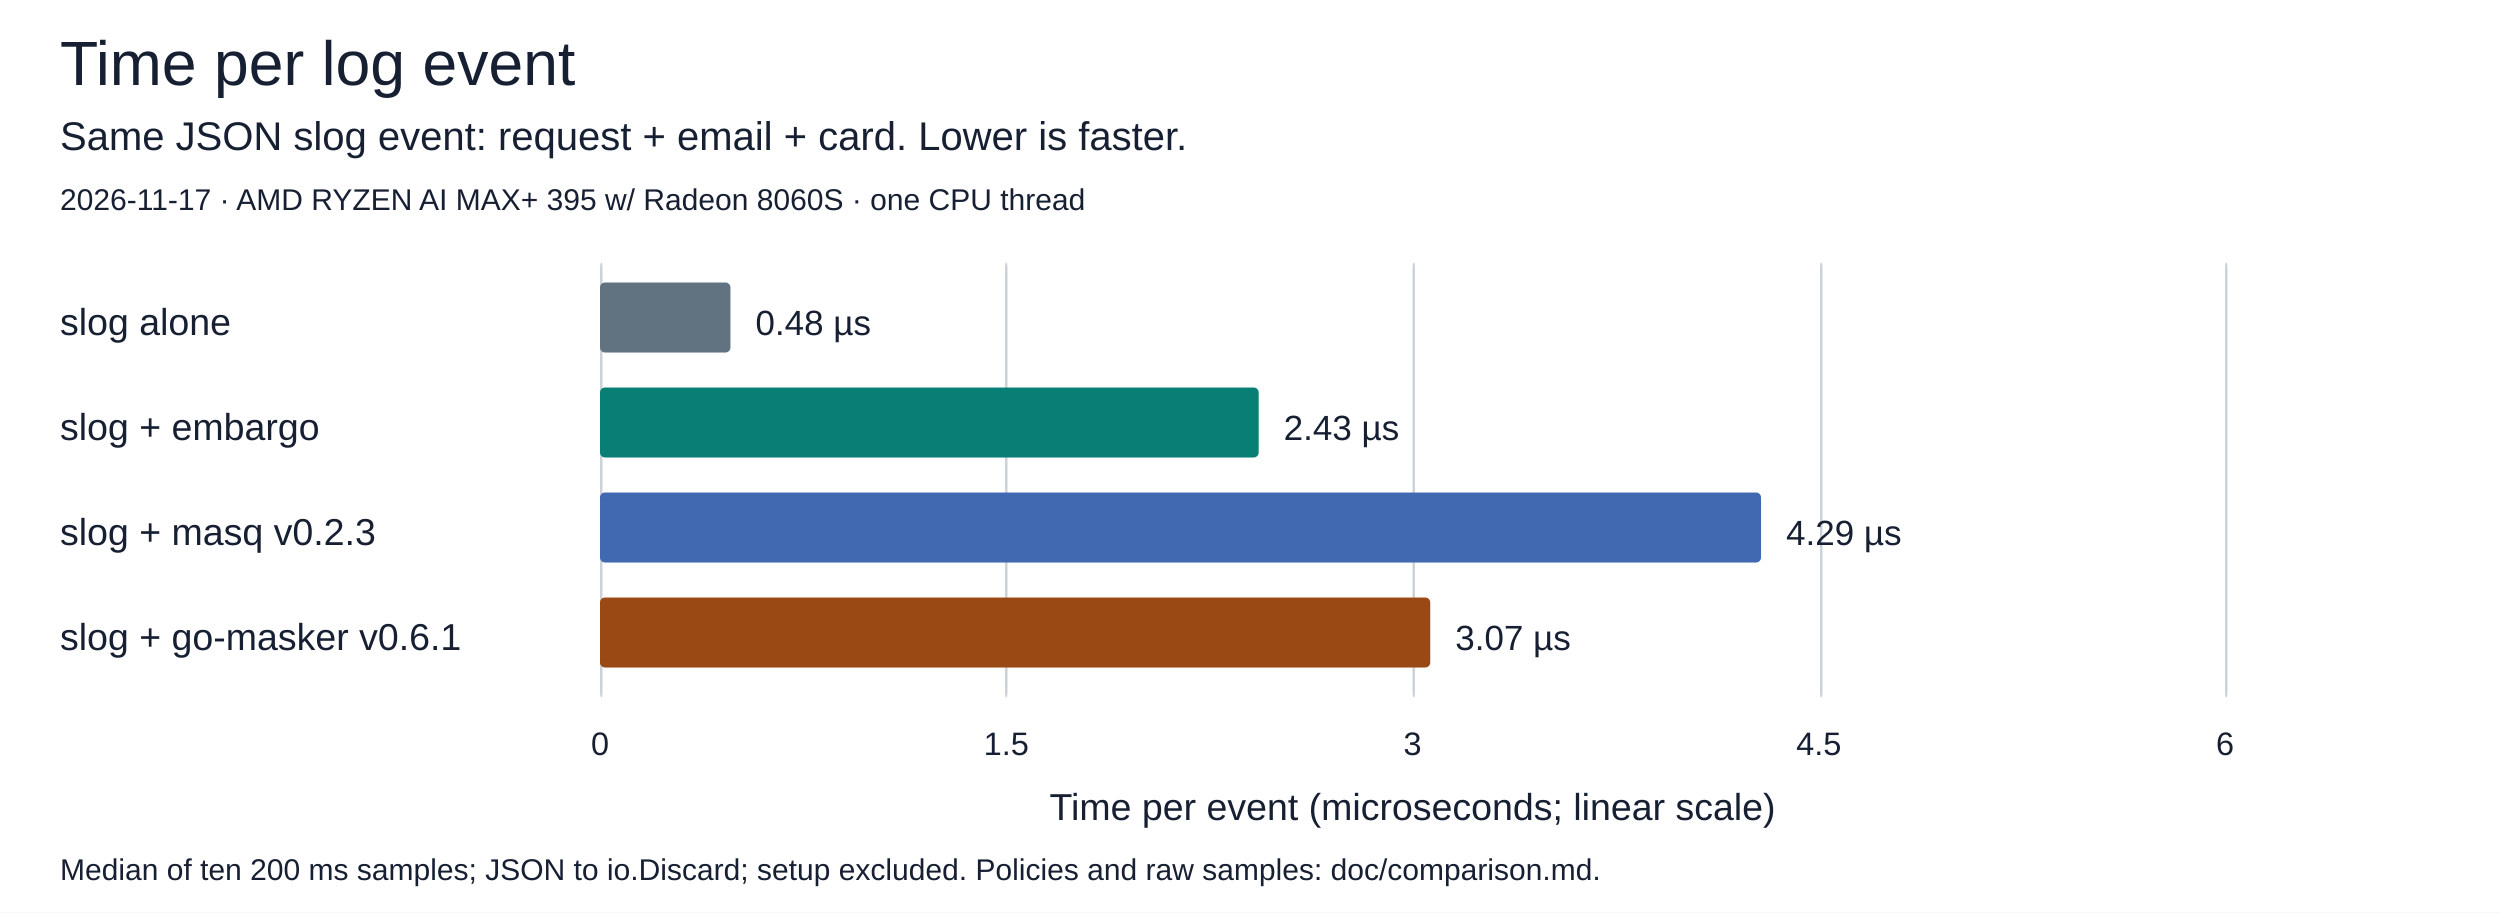
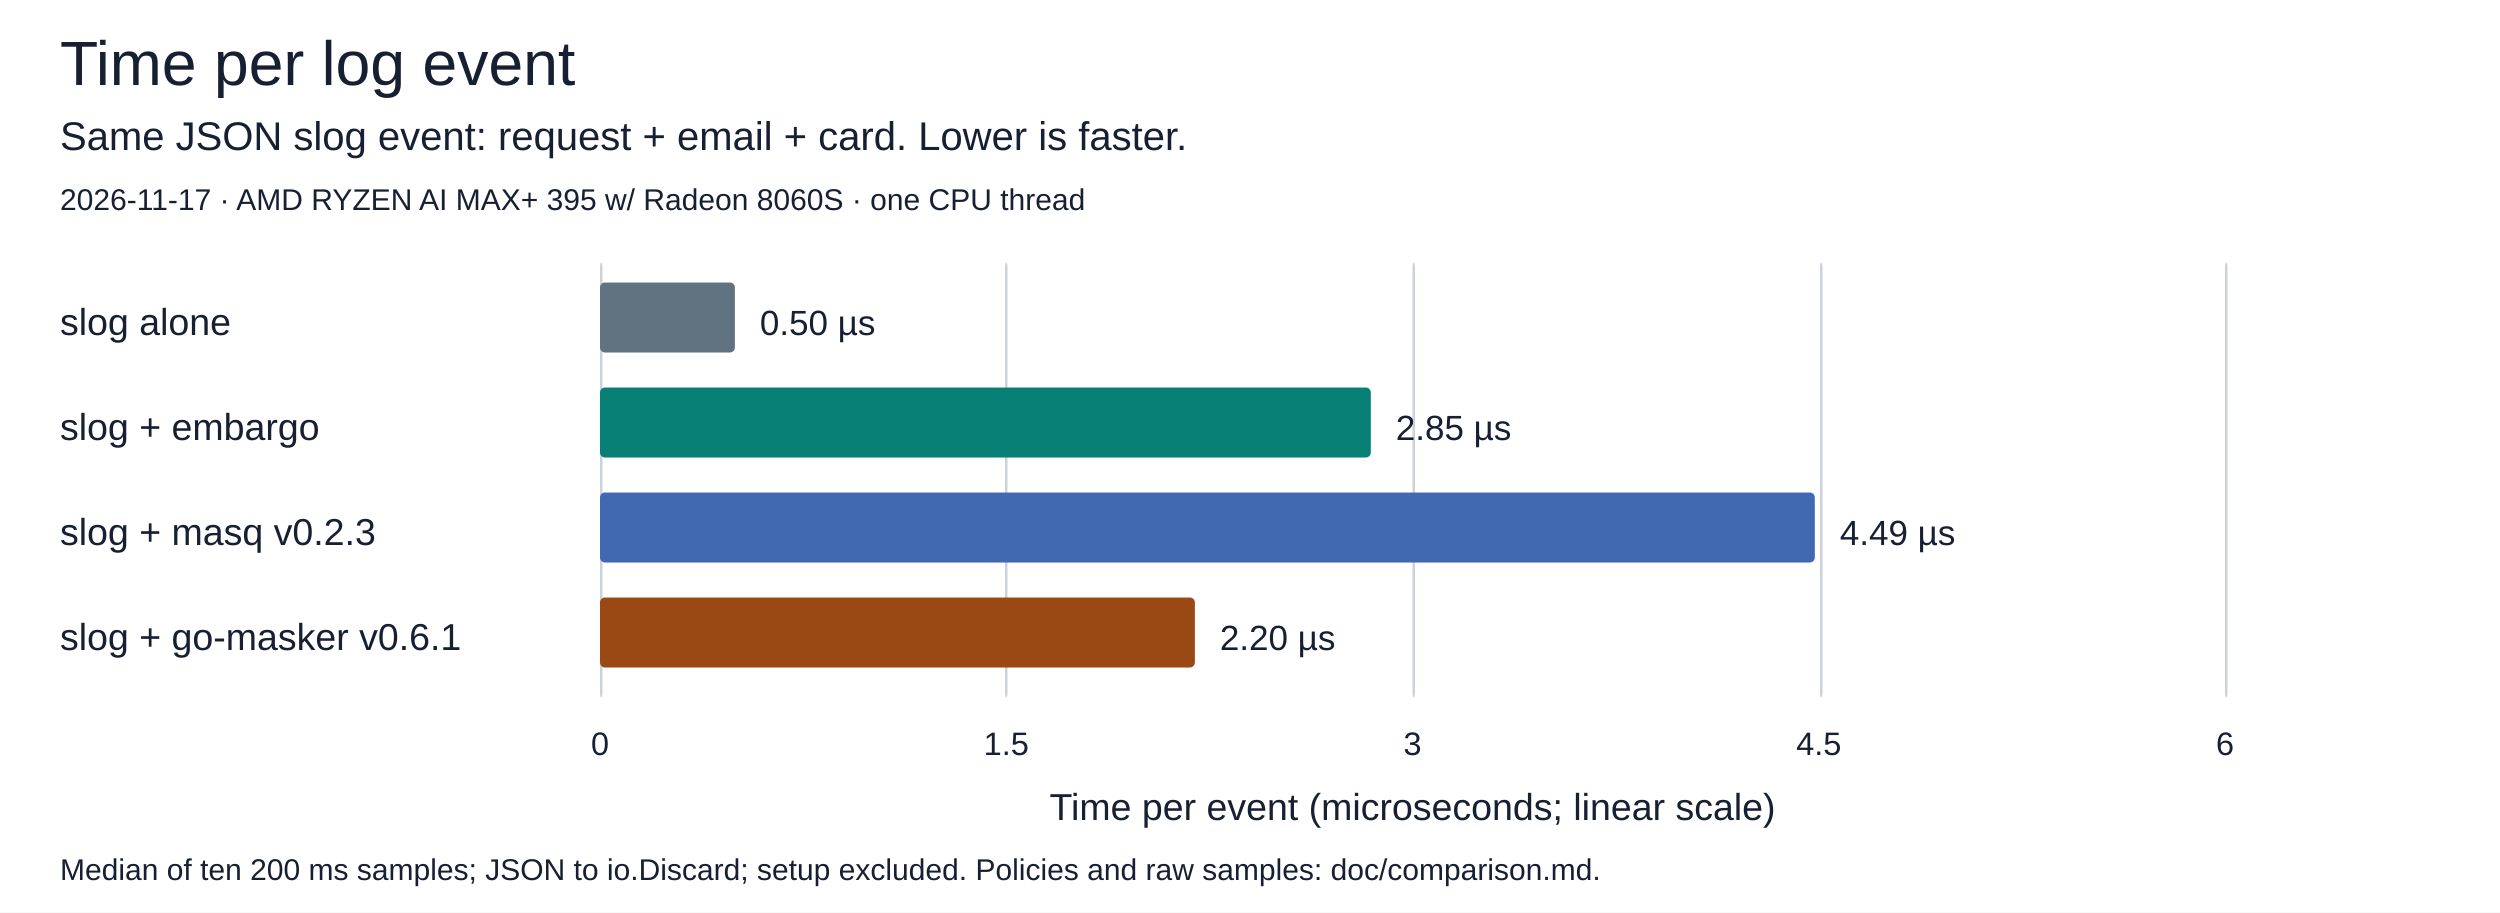
<svg xmlns="http://www.w3.org/2000/svg" width="1000" height="365" viewBox="0 0 1000 365" role="img">
  <rect width="100%" height="100%" fill="white" />
  <g font-family="Arial, sans-serif" font-size="15" fill="#172033">
    <text x="24" y="34" font-size="25" fill="#172033" text-anchor="start">Time per log event</text>
    <text x="24" y="60" font-size="16" fill="#172033" text-anchor="start">Same JSON slog event: request + email + card. Lower is faster.</text>
    <text x="24" y="84" font-size="12" fill="#172033" text-anchor="start">2026-11-17 · AMD RYZEN AI MAX+ 395 w/ Radeon 8060S · one CPU thread</text>
    <rect x="240" y="105" width="1.00" height="174" rx="2" fill="#ccd2da" />
    <text x="240.0" y="302" font-size="13" fill="#172033" text-anchor="middle">0</text>
    <rect x="402" y="105" width="1.00" height="174" rx="2" fill="#ccd2da" />
    <text x="402.5" y="302" font-size="13" fill="#172033" text-anchor="middle">1.5</text>
    <rect x="565" y="105" width="1.00" height="174" rx="2" fill="#ccd2da" />
    <text x="565.0" y="302" font-size="13" fill="#172033" text-anchor="middle">3</text>
    <rect x="728" y="105" width="1.00" height="174" rx="2" fill="#ccd2da" />
    <text x="727.5" y="302" font-size="13" fill="#172033" text-anchor="middle">4.5</text>
    <rect x="890" y="105" width="1.00" height="174" rx="2" fill="#ccd2da" />
    <text x="890.0" y="302" font-size="13" fill="#172033" text-anchor="middle">6</text>
    <text x="24" y="134" font-size="15" fill="#172033" text-anchor="start">slog alone</text>
-     <rect x="240" y="113" width="52.18" height="28" rx="2" fill="#617281" />
-     <text x="302.18" y="134" font-size="14" fill="#172033" text-anchor="start">0.48 µs</text>
+     <rect x="240" y="113" width="53.95" height="28" rx="2" fill="#617281" />
+     <text x="303.95" y="134" font-size="14" fill="#172033" text-anchor="start">0.50 µs</text>
    <text x="24" y="176" font-size="15" fill="#172033" text-anchor="start">slog + embargo</text>
-     <rect x="240" y="155" width="263.47" height="28" rx="2" fill="#087f75" />
-     <text x="513.47" y="176" font-size="14" fill="#172033" text-anchor="start">2.43 µs</text>
+     <rect x="240" y="155" width="308.32" height="28" rx="2" fill="#087f75" />
+     <text x="558.32" y="176" font-size="14" fill="#172033" text-anchor="start">2.85 µs</text>
    <text x="24" y="218" font-size="15" fill="#172033" text-anchor="start">slog + masq v0.2.3</text>
-     <rect x="240" y="197" width="464.42" height="28" rx="2" fill="#4169b1" />
-     <text x="714.42" y="218" font-size="14" fill="#172033" text-anchor="start">4.29 µs</text>
+     <rect x="240" y="197" width="485.93" height="28" rx="2" fill="#4169b1" />
+     <text x="735.93" y="218" font-size="14" fill="#172033" text-anchor="start">4.49 µs</text>
    <text x="24" y="260" font-size="15" fill="#172033" text-anchor="start">slog + go-masker v0.6.1</text>
-     <rect x="240" y="239" width="332.10" height="28" rx="2" fill="#9a4814" />
-     <text x="582.1" y="260" font-size="14" fill="#172033" text-anchor="start">3.07 µs</text>
+     <rect x="240" y="239" width="237.95" height="28" rx="2" fill="#9a4814" />
+     <text x="487.95" y="260" font-size="14" fill="#172033" text-anchor="start">2.20 µs</text>
    <text x="565.0" y="328" font-size="15" fill="#172033" text-anchor="middle">Time per event (microseconds; linear scale)</text>
    <text x="24" y="352" font-size="12" fill="#172033" text-anchor="start">Median of ten 200 ms samples; JSON to io.Discard; setup excluded. Policies and raw samples: doc/comparison.md.</text>
  </g>
</svg>
